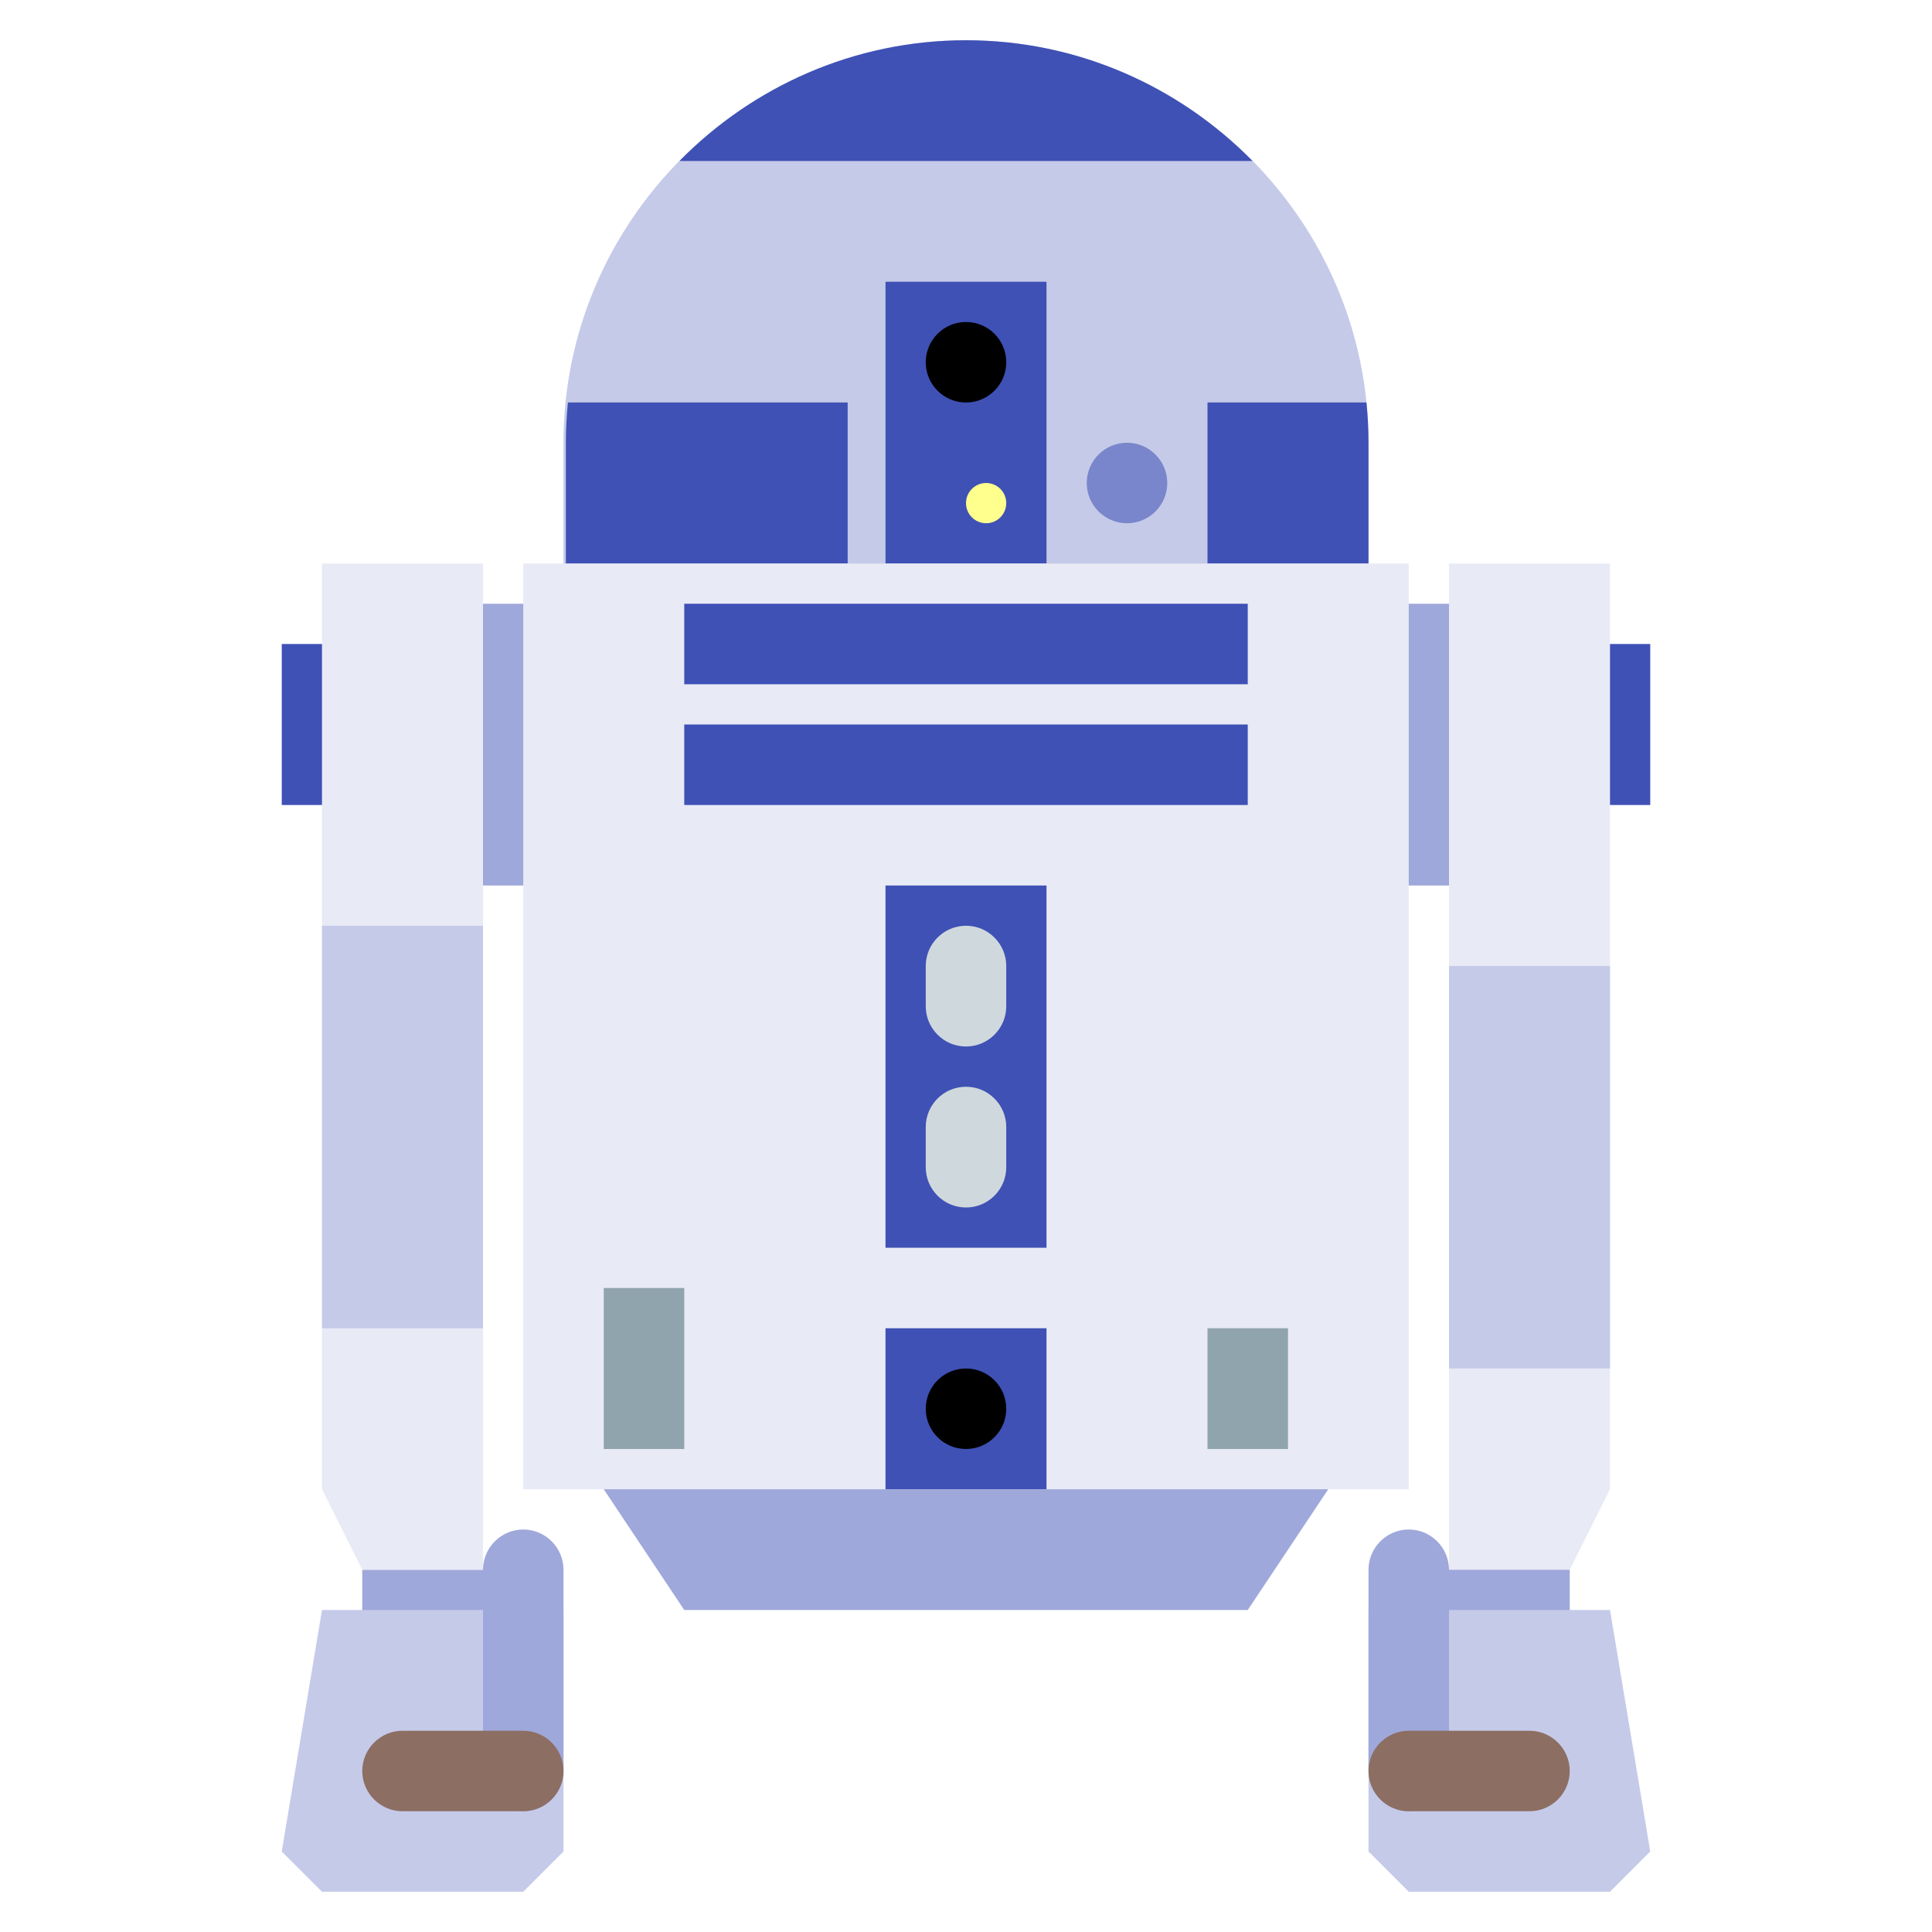
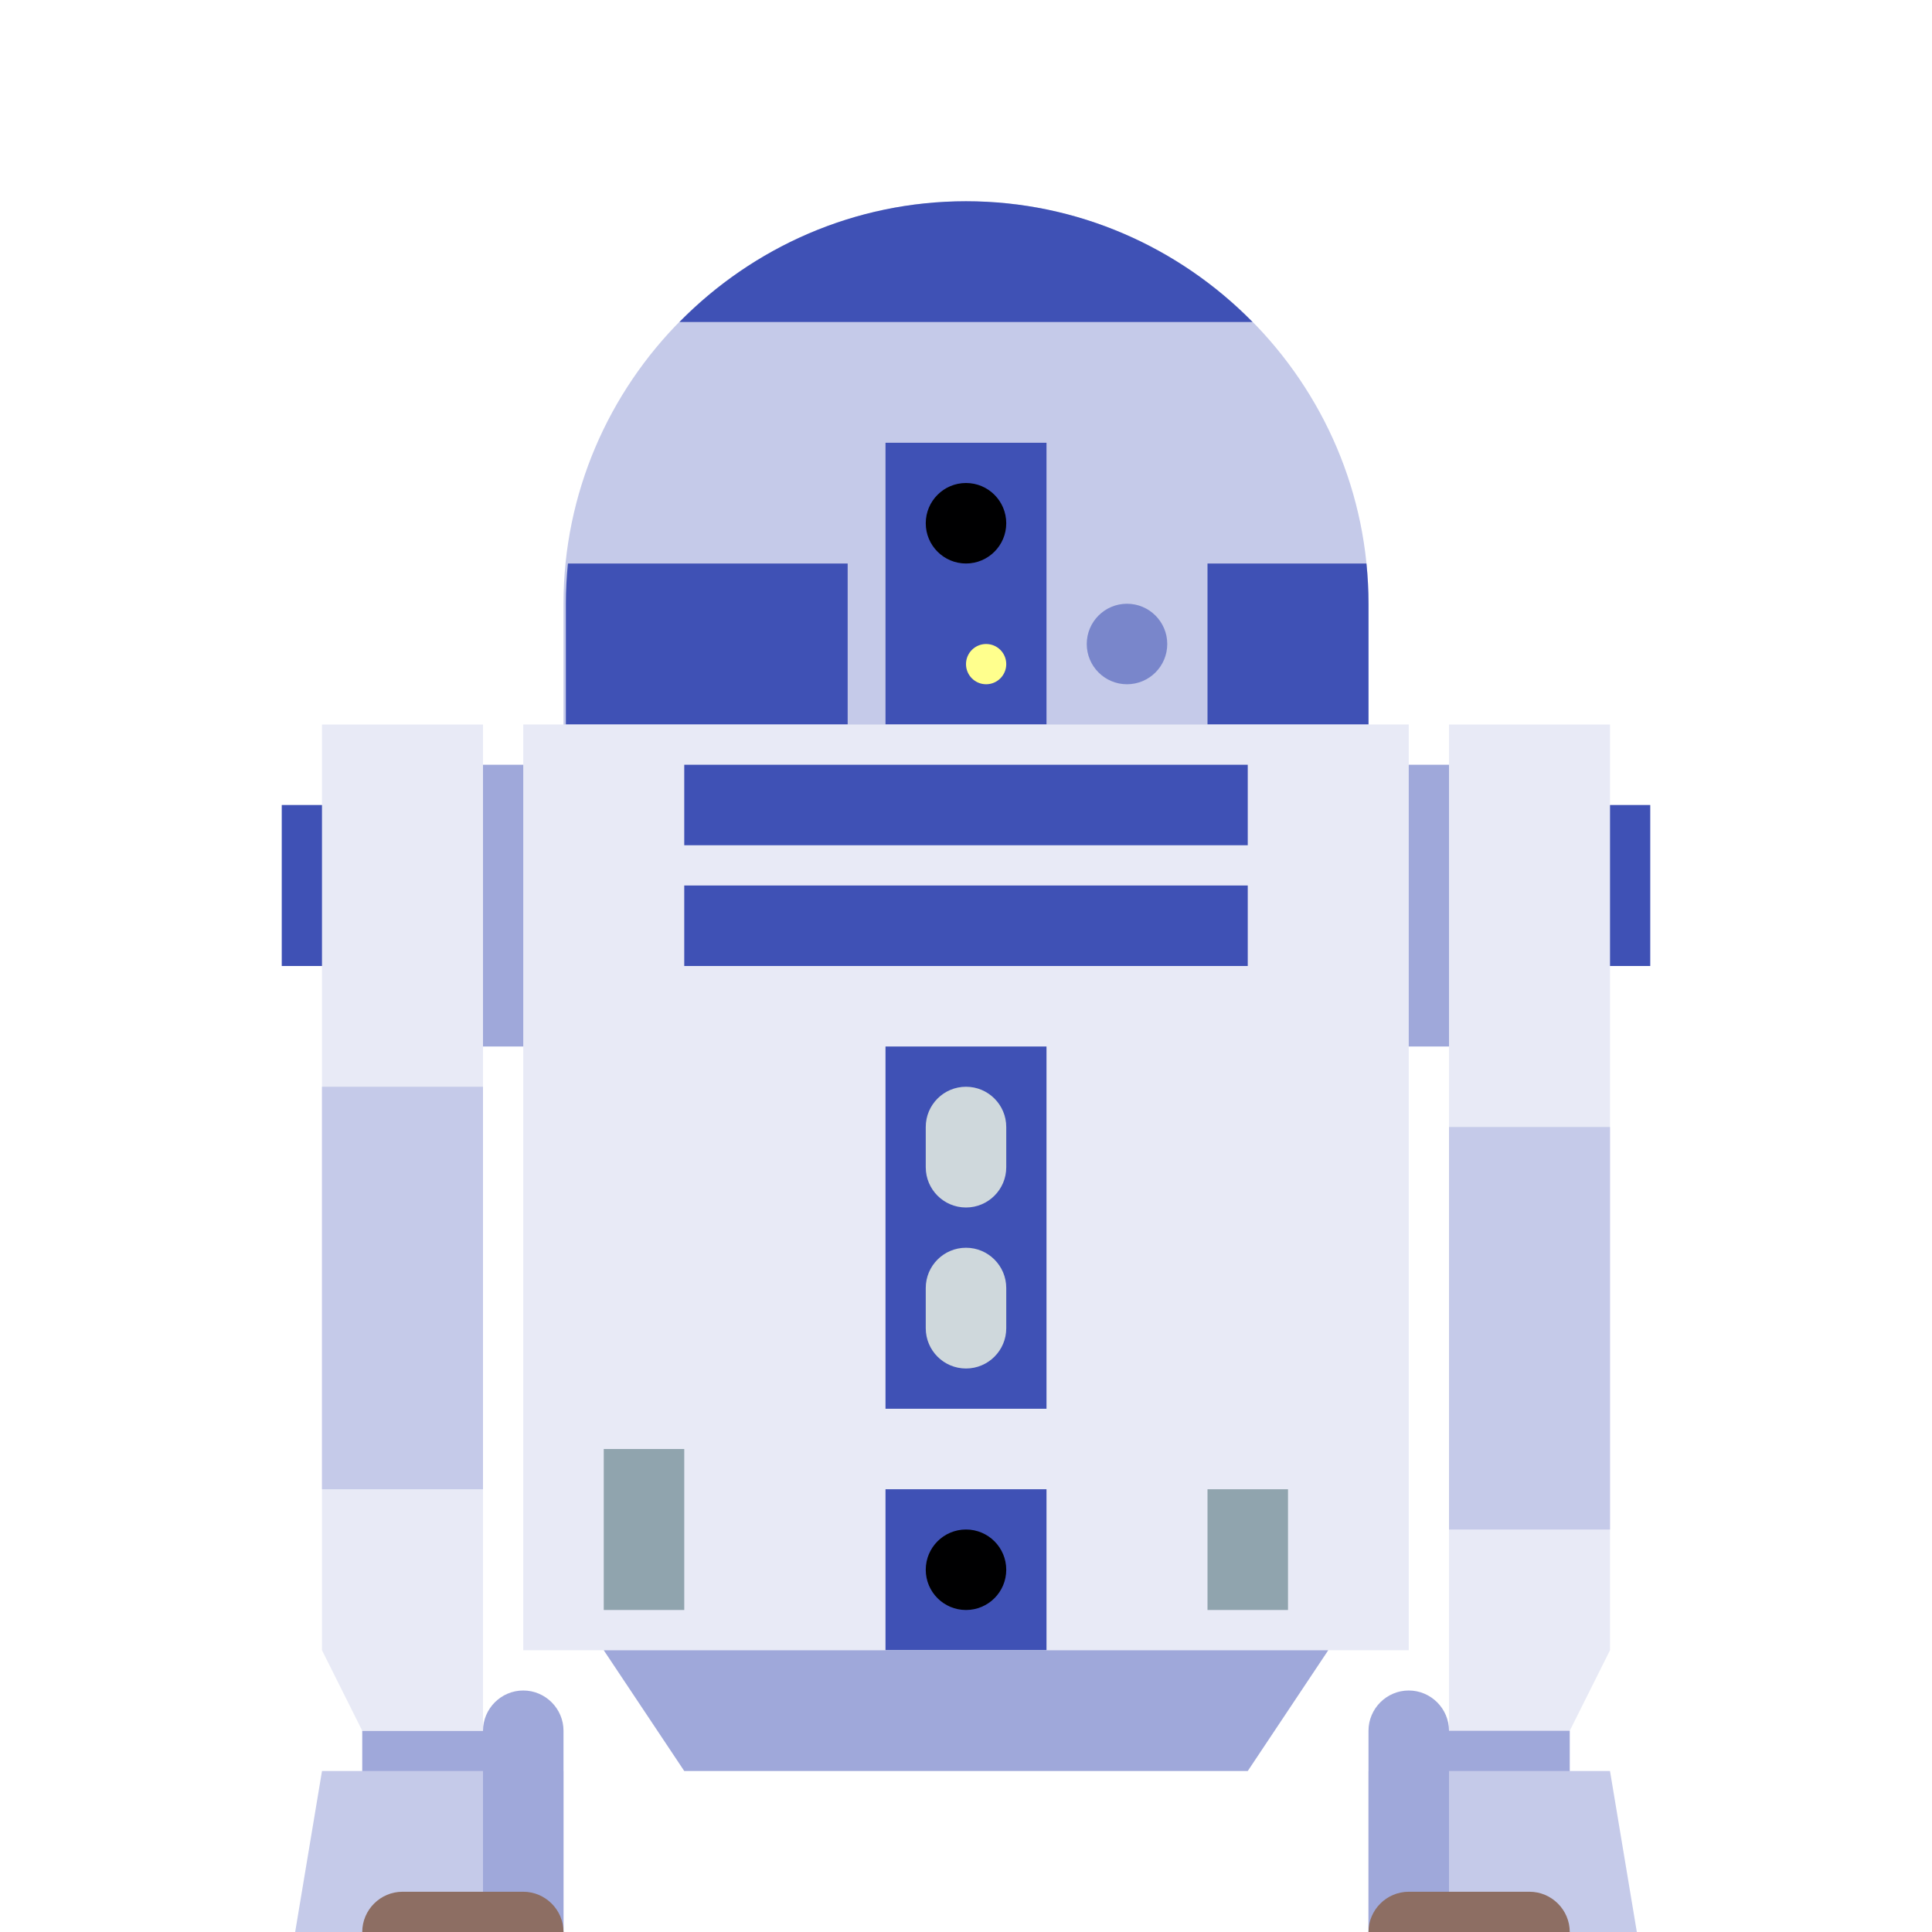
- <svg xmlns="http://www.w3.org/2000/svg" viewBox="0 0 48 48" width="155px" height="155px">
+ <svg xmlns="http://www.w3.org/2000/svg" viewBox="0 0 48 40" width="155px" height="155px">
  <path fill="#9fa8da" d="M9 39H12V41H9zM11 15H37V22H11z" />
  <path fill="#e8eaf6" d="M40 37L39 39 36 39 36 14 40 14z" />
  <path fill="#c5cae9" d="M36 24H40V34H36zM34 15v-4c0-5.5-4.5-10-10-10S14 5.5 14 11v4H34z" />
  <path fill="#3f51b5" d="M22 7H26V14H22z" />
  <path fill="#000001" d="M24 8A1 1 0 1 0 24 10A1 1 0 1 0 24 8Z" />
  <path fill="#ffff8d" d="M24.5 12A0.5 0.5 0 1 0 24.5 13A0.5 0.5 0 1 0 24.5 12Z" />
  <path fill="#7986cb" d="M28 11A1 1 0 1 0 28 13A1 1 0 1 0 28 11Z" />
  <path fill="#3f51b5" d="M31.119 4C29.302 2.152 26.78 1 24 1s-5.302 1.152-7.119 3H31.119zM34 11c0-.337-.018-.671-.051-1H30v4h4V11zM21.06 14v-4H14.11c-.033.329-.051.663-.051 1v3H21.06z" />
  <path fill="#e8eaf6" d="M13 14H35V37H13z" />
  <path fill="#3f51b5" d="M17 15H31V17H17zM17 18H31V20H17zM22 22H26V31H22zM22 33H26V37H22z" />
  <path fill="#90a4ae" d="M30 33H32V36H30zM15 32H17V36H15z" />
  <path fill="#cfd8dc" d="M24 23L24 23c.552 0 1 .448 1 1v1c0 .552-.448 1-1 1h0c-.552 0-1-.448-1-1v-1C23 23.448 23.448 23 24 23zM24 27L24 27c.552 0 1 .448 1 1v1c0 .552-.448 1-1 1h0c-.552 0-1-.448-1-1v-1C23 27.448 23.448 27 24 27z" />
  <path fill="#000001" d="M24 34A1 1 0 1 0 24 36A1 1 0 1 0 24 34Z" />
  <path fill="#9fa8da" d="M31 40L17 40 15 37 33 37z" />
  <path fill="#3f51b5" d="M40 16H41V20H40z" />
  <path fill="#e8eaf6" d="M8 37L9 39 12 39 12 14 8 14z" />
  <path fill="#c5cae9" d="M8 23H12V33H8z" />
  <path fill="#3f51b5" d="M7 16H8V20H7z" />
  <path fill="#c5cae9" d="M8 40L7 46 8 47 13 47 14 46 14 40z" />
  <path fill="#9fa8da" d="M13,45c-0.552,0-1-0.448-1-1v-5c0-0.55,0.45-1,1-1h0c0.55,0,1,0.45,1,1v5C14,44.552,13.552,45,13,45L13,45z" />
  <path fill="#8d6e63" d="M13,45h-3c-0.55,0-1-0.45-1-1l0,0c0-0.55,0.45-1,1-1h3c0.55,0,1,0.45,1,1l0,0C14,44.55,13.55,45,13,45z" />
  <path fill="#9fa8da" d="M36 39H39V41H36z" />
  <path fill="#c5cae9" d="M40 40L41 46 40 47 35 47 34 46 34 40z" />
  <path fill="#9fa8da" d="M35,45c0.552,0,1-0.448,1-1v-5c0-0.55-0.45-1-1-1l0,0c-0.55,0-1,0.45-1,1v5C34,44.552,34.448,45,35,45L35,45z" />
  <path fill="#8d6e63" d="M35,45h3c0.55,0,1-0.45,1-1l0,0c0-0.55-0.45-1-1-1h-3c-0.55,0-1,0.45-1,1l0,0C34,44.55,34.45,45,35,45z" />
</svg>
